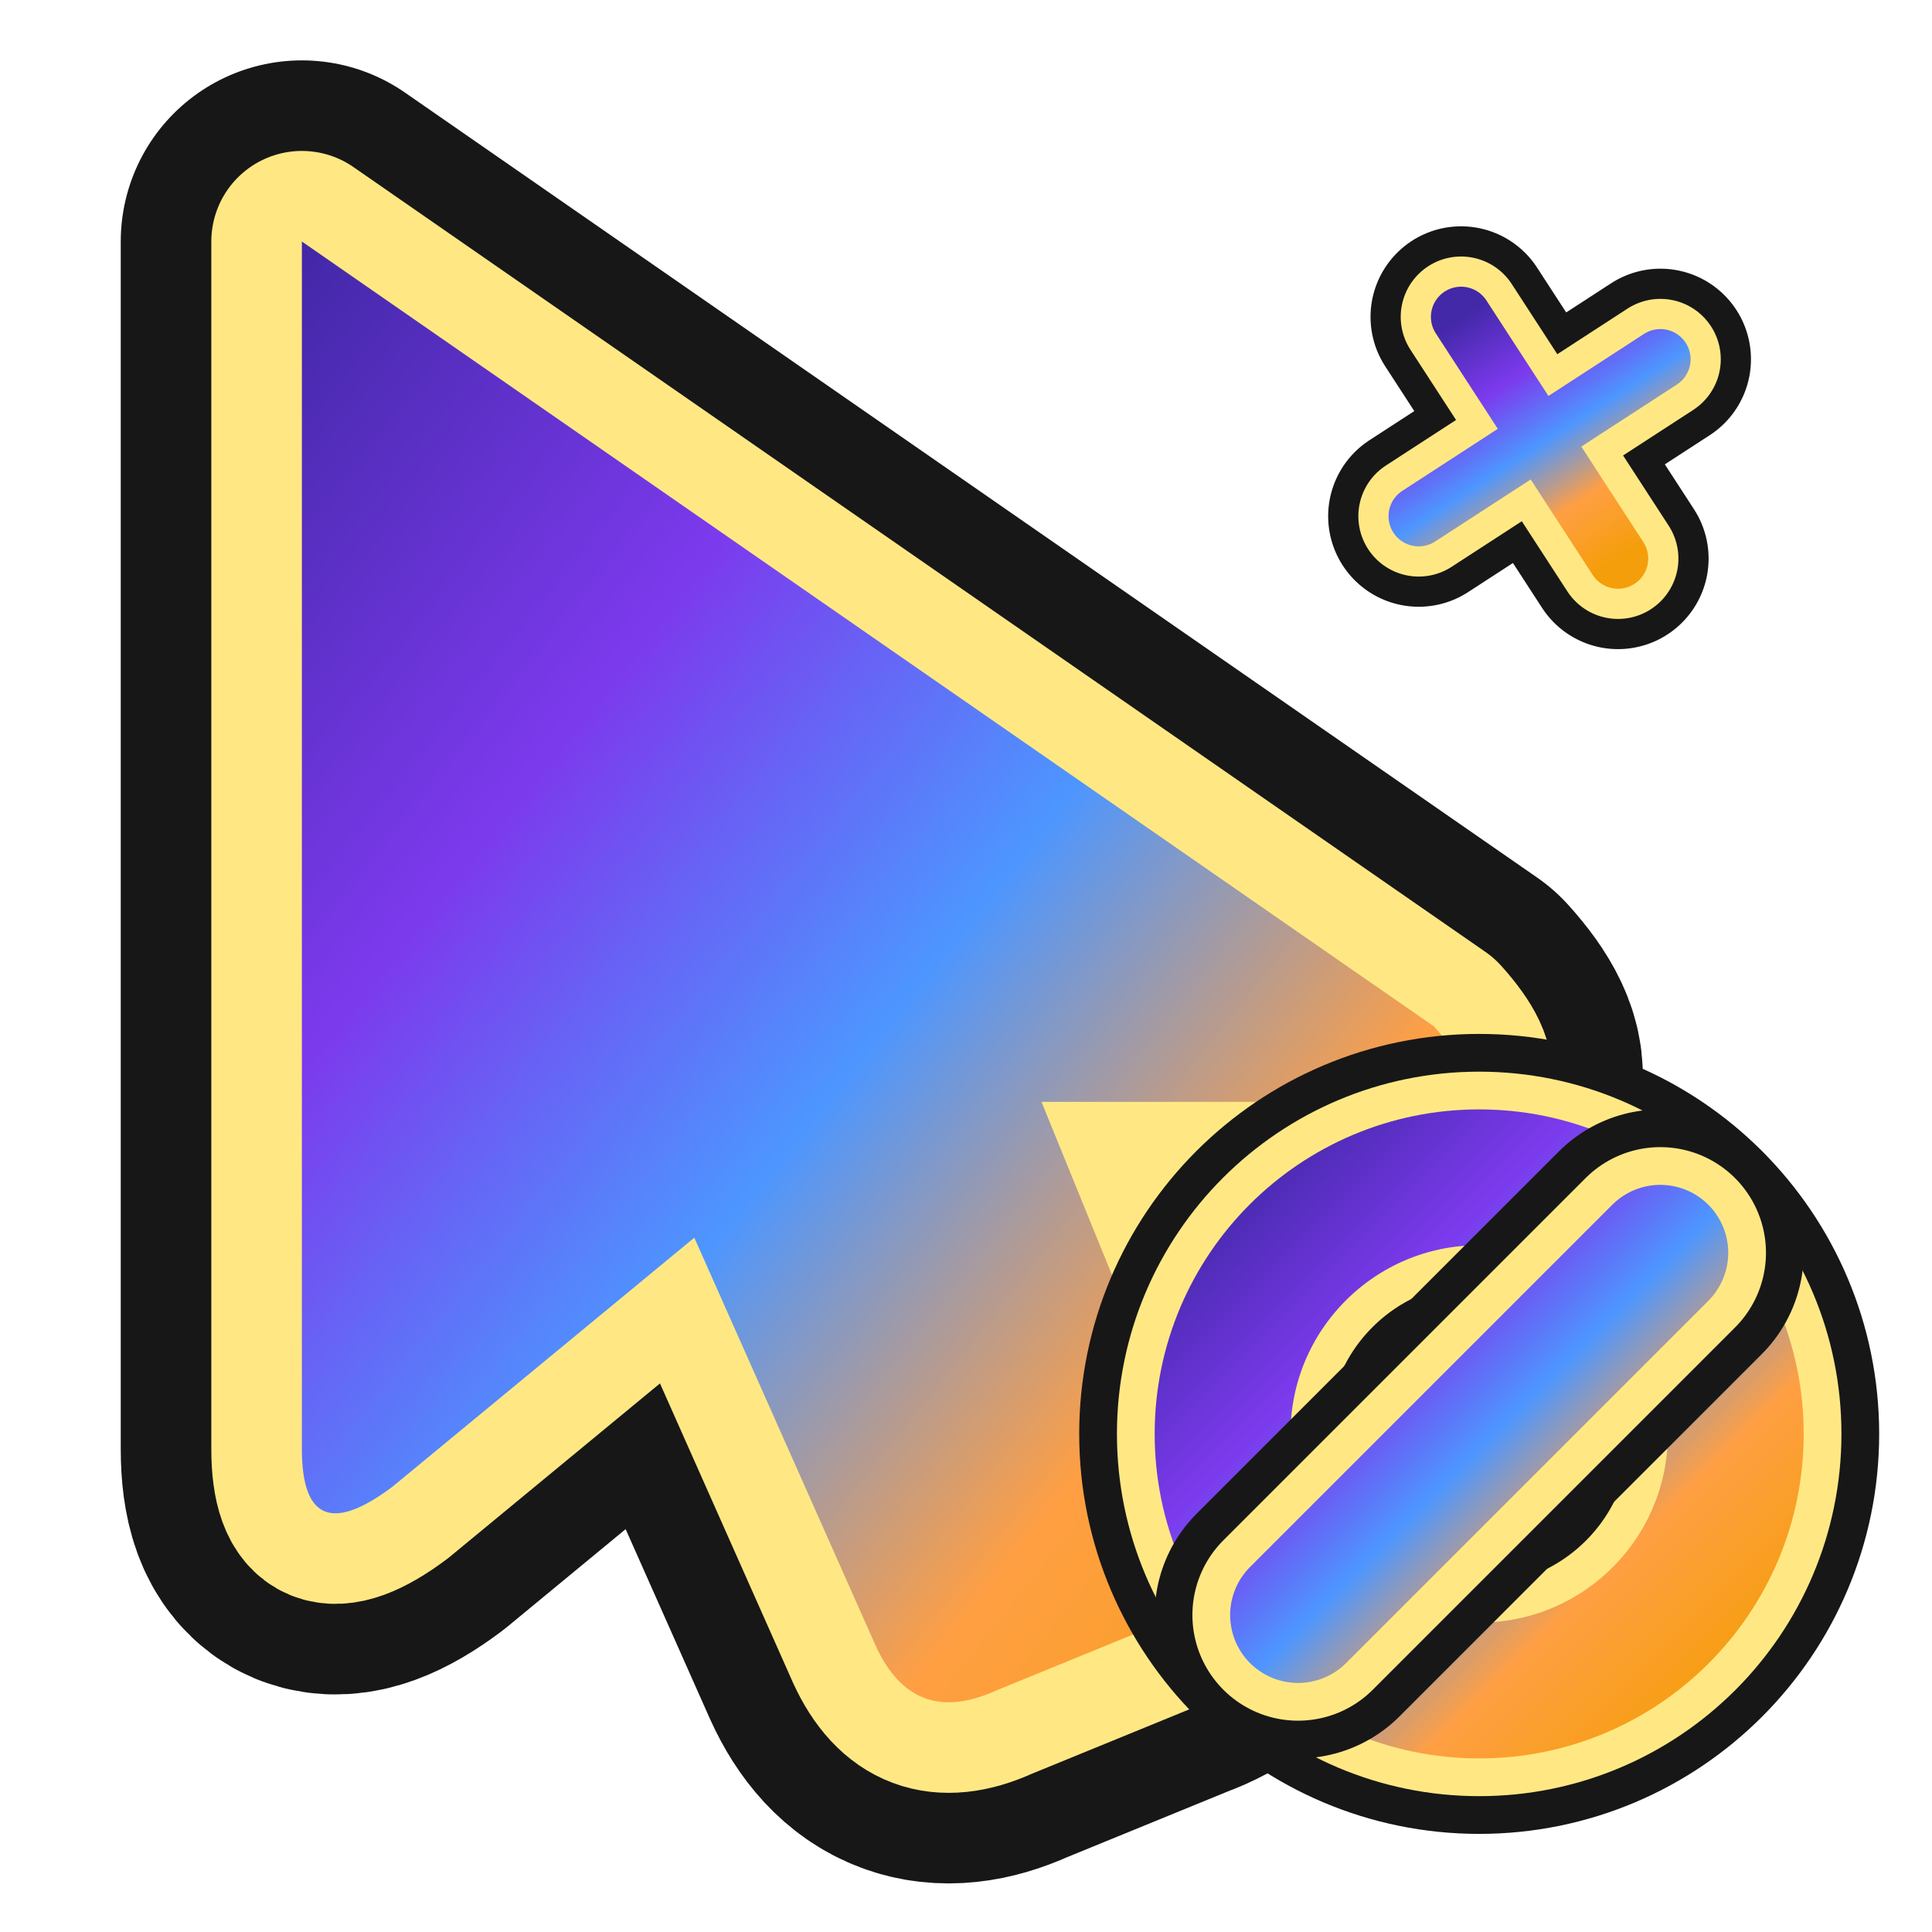
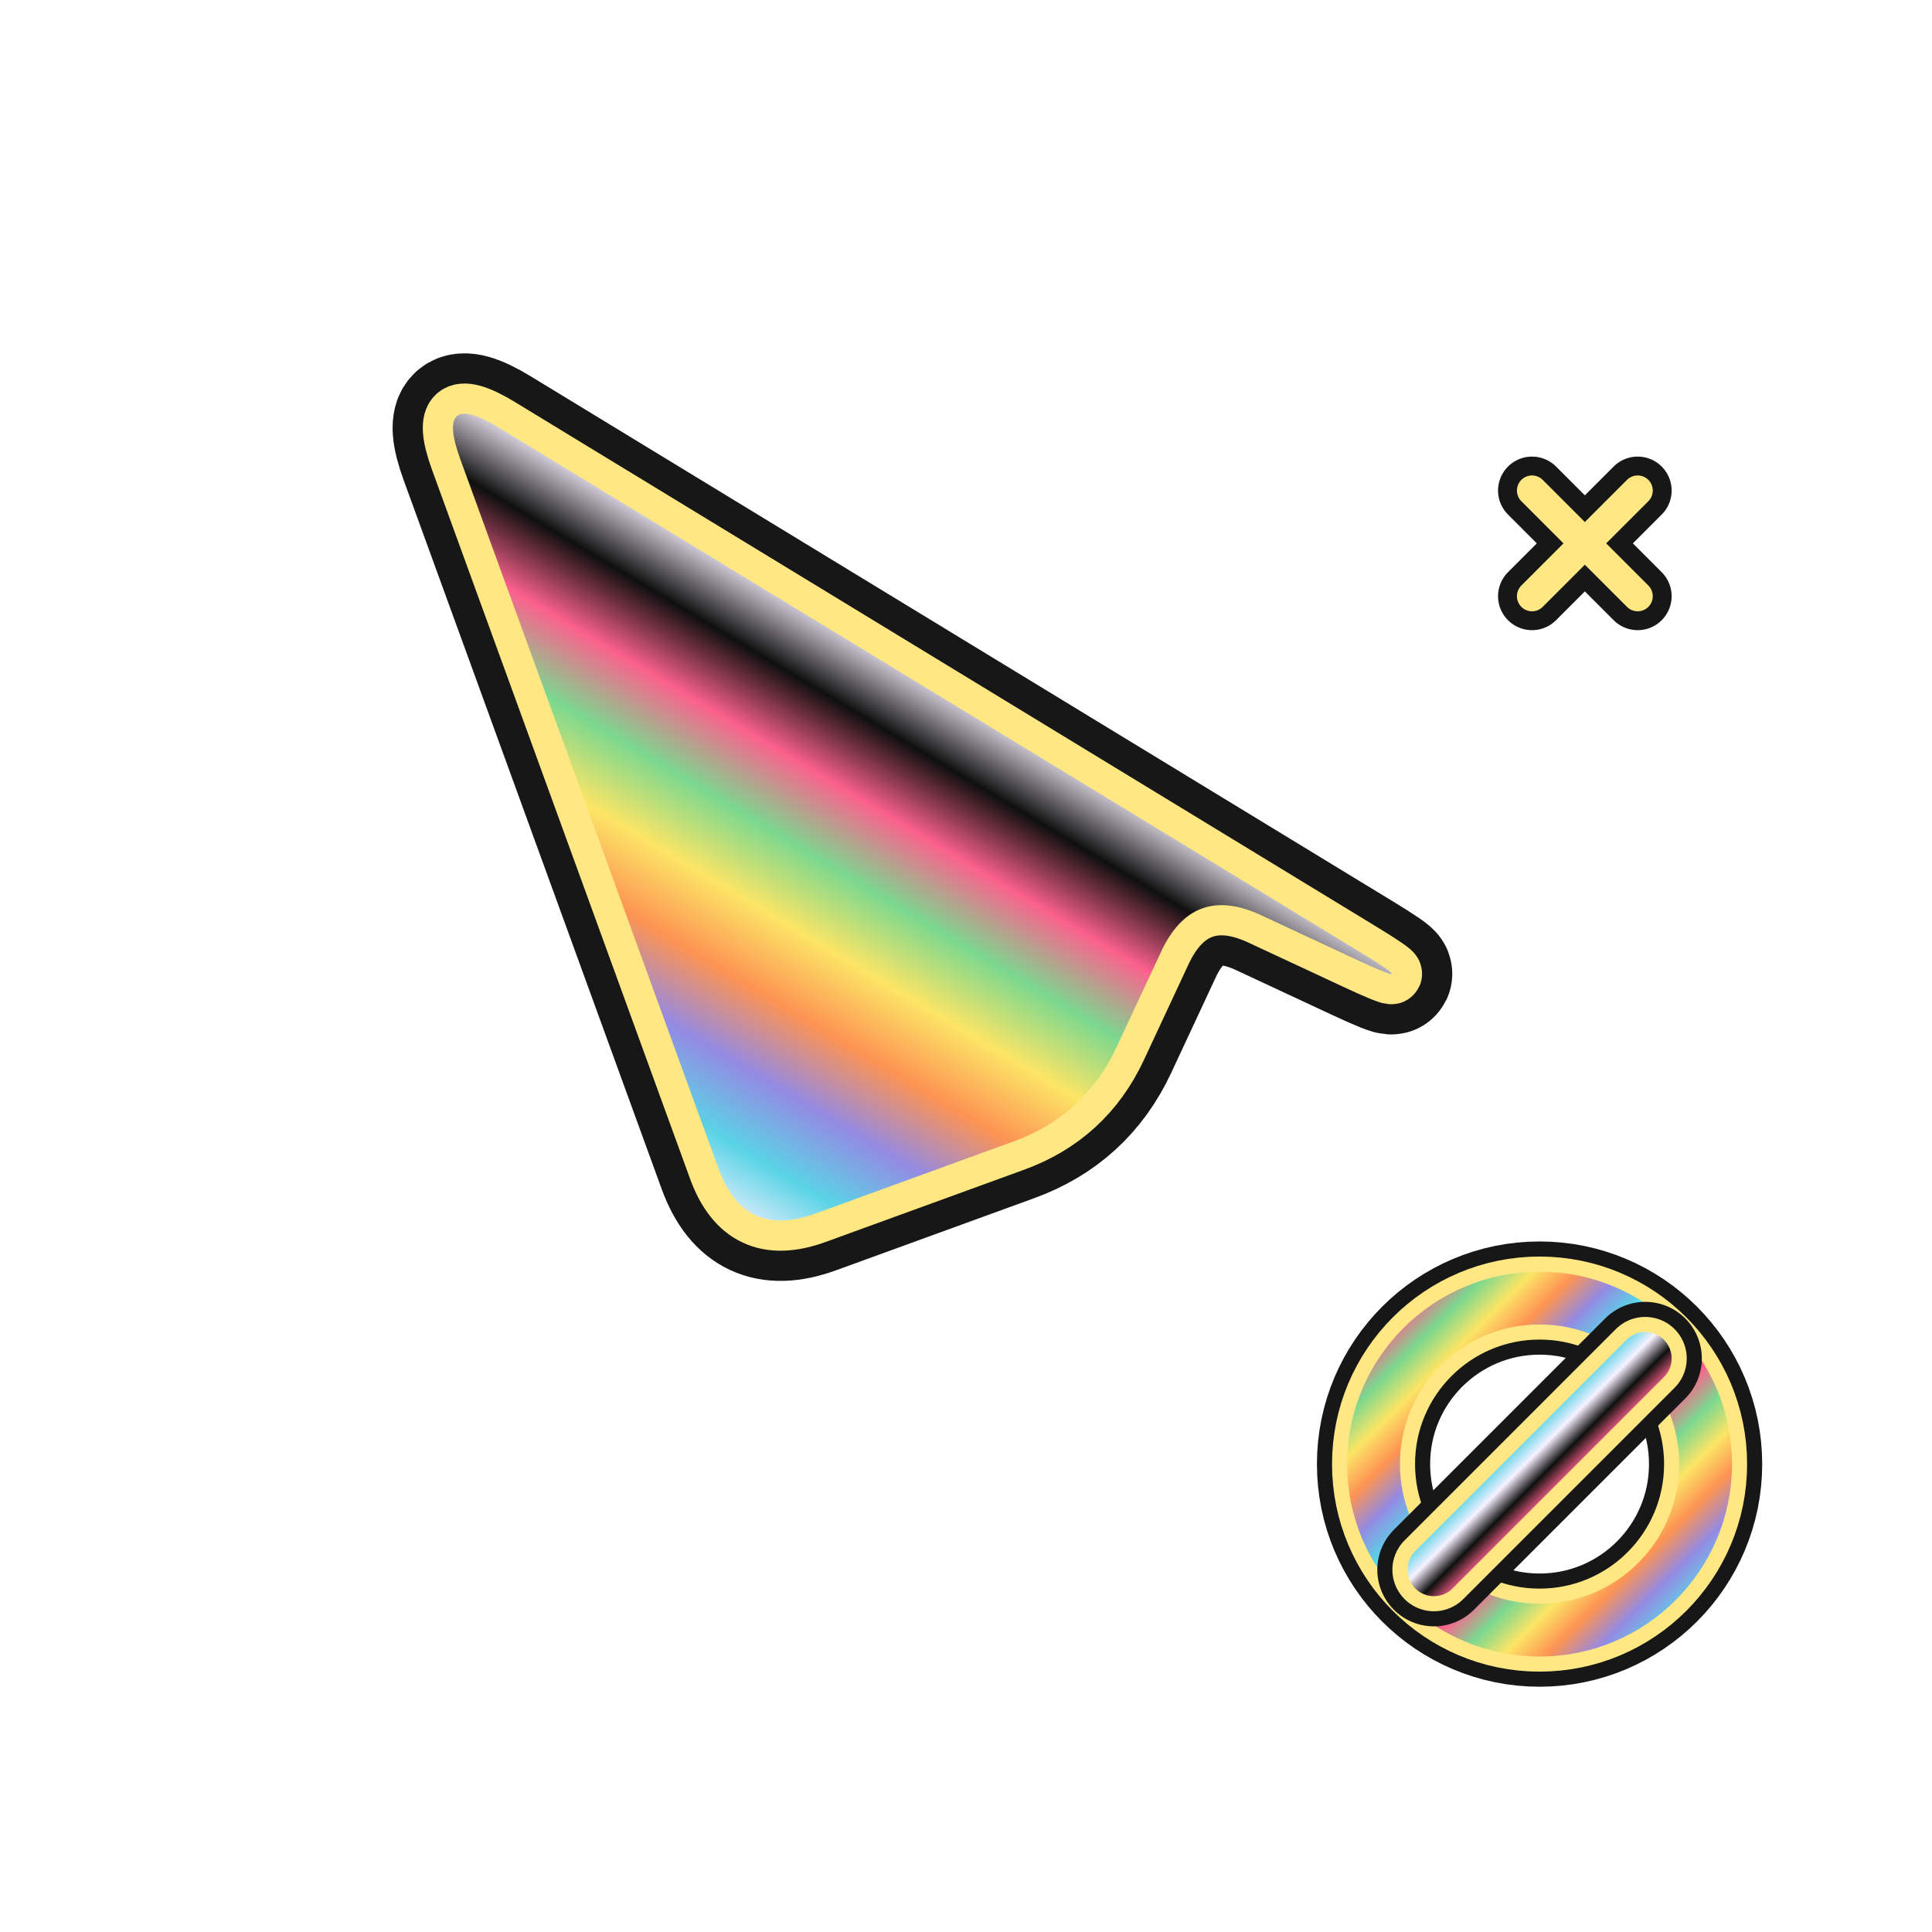
<svg xmlns="http://www.w3.org/2000/svg" width="256" height="256" viewBox="0 0 256 256">
  <defs>
    <linearGradient id="g" x1="0" y1="0" x2="1" y2="1">
      <stop offset="0%" stop-color="#4328a8" />
      <stop offset="28%" stop-color="#7c3aed" />
      <stop offset="52%" stop-color="#4d96ff" />
      <stop offset="76%" stop-color="#ff9f43" />
      <stop offset="100%" stop-color="#f59e0b" />
    </linearGradient>
+     <linearGradient id="gm" x1="0" y1="0" x2="1" y2="1">
+       <stop offset="0%" stop-color="#0a0a0a" />
+       <stop offset="6.67%" stop-color="#fc618d" />
+       <stop offset="13.33%" stop-color="#7bd88f" />
+       <stop offset="20%" stop-color="#fce566" />
+       <stop offset="26.67%" stop-color="#fd9353" />
+       <stop offset="33.33%" stop-color="#948ae3" />
+       <stop offset="40%" stop-color="#5ad4e6" />
+       <stop offset="46.67%" stop-color="#f7f1ff" />
+       <stop offset="53.33%" stop-color="#0f0f0f" />
+       <stop offset="60%" stop-color="#fc618d" />
+       <stop offset="66.67%" stop-color="#7bd88f" />
+       <stop offset="73.33%" stop-color="#fce566" />
+       <stop offset="80%" stop-color="#fd9353" />
+       <stop offset="86.67%" stop-color="#948ae3" />
+       <stop offset="93.33%" stop-color="#5ad4e6" />
+       <stop offset="100%" stop-color="#f7f1ff" />
+     </linearGradient>
  </defs>
-   <path d="M 40 32 L 40 192 Q 40 206 52 197 L 92 164 L 116 218 Q 121 229 132 224 L 154 215 Q 165 211 160 200 L 138 146 L 186 146 Q 199 146 190 136 Z" fill="#171717" stroke="#171717" stroke-width="48" stroke-linejoin="round" stroke-linecap="round" />
-   <path d="M 40 32 L 40 192 Q 40 206 52 197 L 92 164 L 116 218 Q 121 229 132 224 L 154 215 Q 165 211 160 200 L 138 146 L 186 146 Q 199 146 190 136 Z" fill="#ffe884" stroke="#ffe884" stroke-width="24" stroke-linejoin="round" stroke-linecap="round" />
-   <path d="M 40 32 L 40 192 Q 40 206 52 197 L 92 164 L 116 218 Q 121 229 132 224 L 154 215 Q 165 211 160 200 L 138 146 L 186 146 Q 199 146 190 136 Z" fill="url(#g)" stroke="none" />
-   <g transform="translate(196 190)">
-     <circle cx="0" cy="0" r="34" fill="none" stroke="#171717" stroke-width="38" />
-     <circle cx="0" cy="0" r="34" fill="none" stroke="#ffe884" stroke-width="28" />
-     <circle cx="0" cy="0" r="34" fill="none" stroke="url(#g)" stroke-width="18" />
-     <path d="M -24 24 L 24 -24" stroke="#171717" stroke-width="38" fill="none" stroke-linejoin="round" stroke-linecap="round" />
-     <path d="M -24 24 L 24 -24" stroke="#ffe884" stroke-width="28" fill="none" stroke-linejoin="round" stroke-linecap="round" />
-     <path d="M -24 24 L 24 -24" stroke="url(#g)" stroke-width="18" fill="none" stroke-linejoin="round" stroke-linecap="round" />
+   <g transform="translate(256 0) scale(-1 1) rotate(20 128 128) ">
+     <path d="M 168.00 42.00 L 168.00 142.00 Q 168.00 152.00 158.00 152.00 L 130.00 152.00 Q 120.00 152.00 112.93 144.93 L 103.07 135.07 Q 96.00 128.00 88.93 135.07 L 79.07 144.93 Q 72.00 152.00 78.25 144.19 L 161.75 39.81 Q 168.00 32.00 168.00 42.00 Z" fill="#171717" stroke="#171717" stroke-width="16" stroke-linejoin="round" stroke-linecap="round" />
+     <path d="M 168.00 42.00 L 168.00 142.00 Q 168.00 152.00 158.00 152.00 L 130.00 152.00 Q 120.00 152.00 112.93 144.93 L 103.07 135.07 Q 96.00 128.00 88.93 135.07 L 79.07 144.93 Q 72.00 152.00 78.25 144.19 L 161.75 39.81 Q 168.00 32.00 168.00 42.00 Z" fill="#ffe884" stroke="#ffe884" stroke-width="8" stroke-linejoin="round" stroke-linecap="round" />
+     <path d="M 168.00 42.00 L 168.00 142.00 Q 168.00 152.00 158.00 152.00 L 130.00 152.00 Q 120.00 152.00 112.93 144.93 L 103.07 135.07 Q 96.00 128.00 88.93 135.07 L 79.07 144.93 Q 72.00 152.00 78.25 144.19 L 161.75 39.81 Q 168.00 32.00 168.00 42.00 Z" fill="url(#gm)" stroke="none" />
  </g>
-   <g transform="rotate(12 204 58)">
-     <path d="M 190.5 44.5 L 217.5 71.5 M 217.5 44.5 L 190.5 71.5" stroke="#171717" stroke-width="24" fill="none" stroke-linejoin="round" stroke-linecap="round" />
-     <path d="M 190.5 44.5 L 217.5 71.5 M 217.5 44.5 L 190.5 71.5" stroke="#ffe884" stroke-width="16" fill="none" stroke-linejoin="round" stroke-linecap="round" />
-     <path d="M 190.5 44.5 L 217.5 71.5 M 217.5 44.5 L 190.5 71.5" stroke="url(#g)" stroke-width="8" fill="none" stroke-linejoin="round" stroke-linecap="round" />
+   <circle cx="204" cy="194" r="22" stroke="#171717" stroke-width="15" fill="none" stroke-linecap="round" />
+   <circle cx="204" cy="194" r="22" stroke="#ffe884" stroke-width="11" fill="none" stroke-linecap="round" />
+   <circle cx="204" cy="194" r="22" stroke="url(#gm)" stroke-width="7" fill="none" stroke-linecap="round" />
+   <path d="M 190 208 L 218 180" stroke="#171717" stroke-width="15" fill="none" stroke-linejoin="round" stroke-linecap="round" />
+   <path d="M 190 208 L 218 180" stroke="#ffe884" stroke-width="11" fill="none" stroke-linejoin="round" stroke-linecap="round" />
+   <path d="M 190 208 L 218 180" stroke="url(#gm)" stroke-width="7" fill="none" stroke-linejoin="round" stroke-linecap="round" />
+   <g fill="none" stroke-linecap="round">
+     <path d="M 203 65 L 217 79 M 217 65 L 203 79" stroke="#171717" stroke-width="9" />
+     <path d="M 203 65 L 217 79 M 217 65 L 203 79" stroke="#ffe884" stroke-width="4" />
  </g>
</svg>
